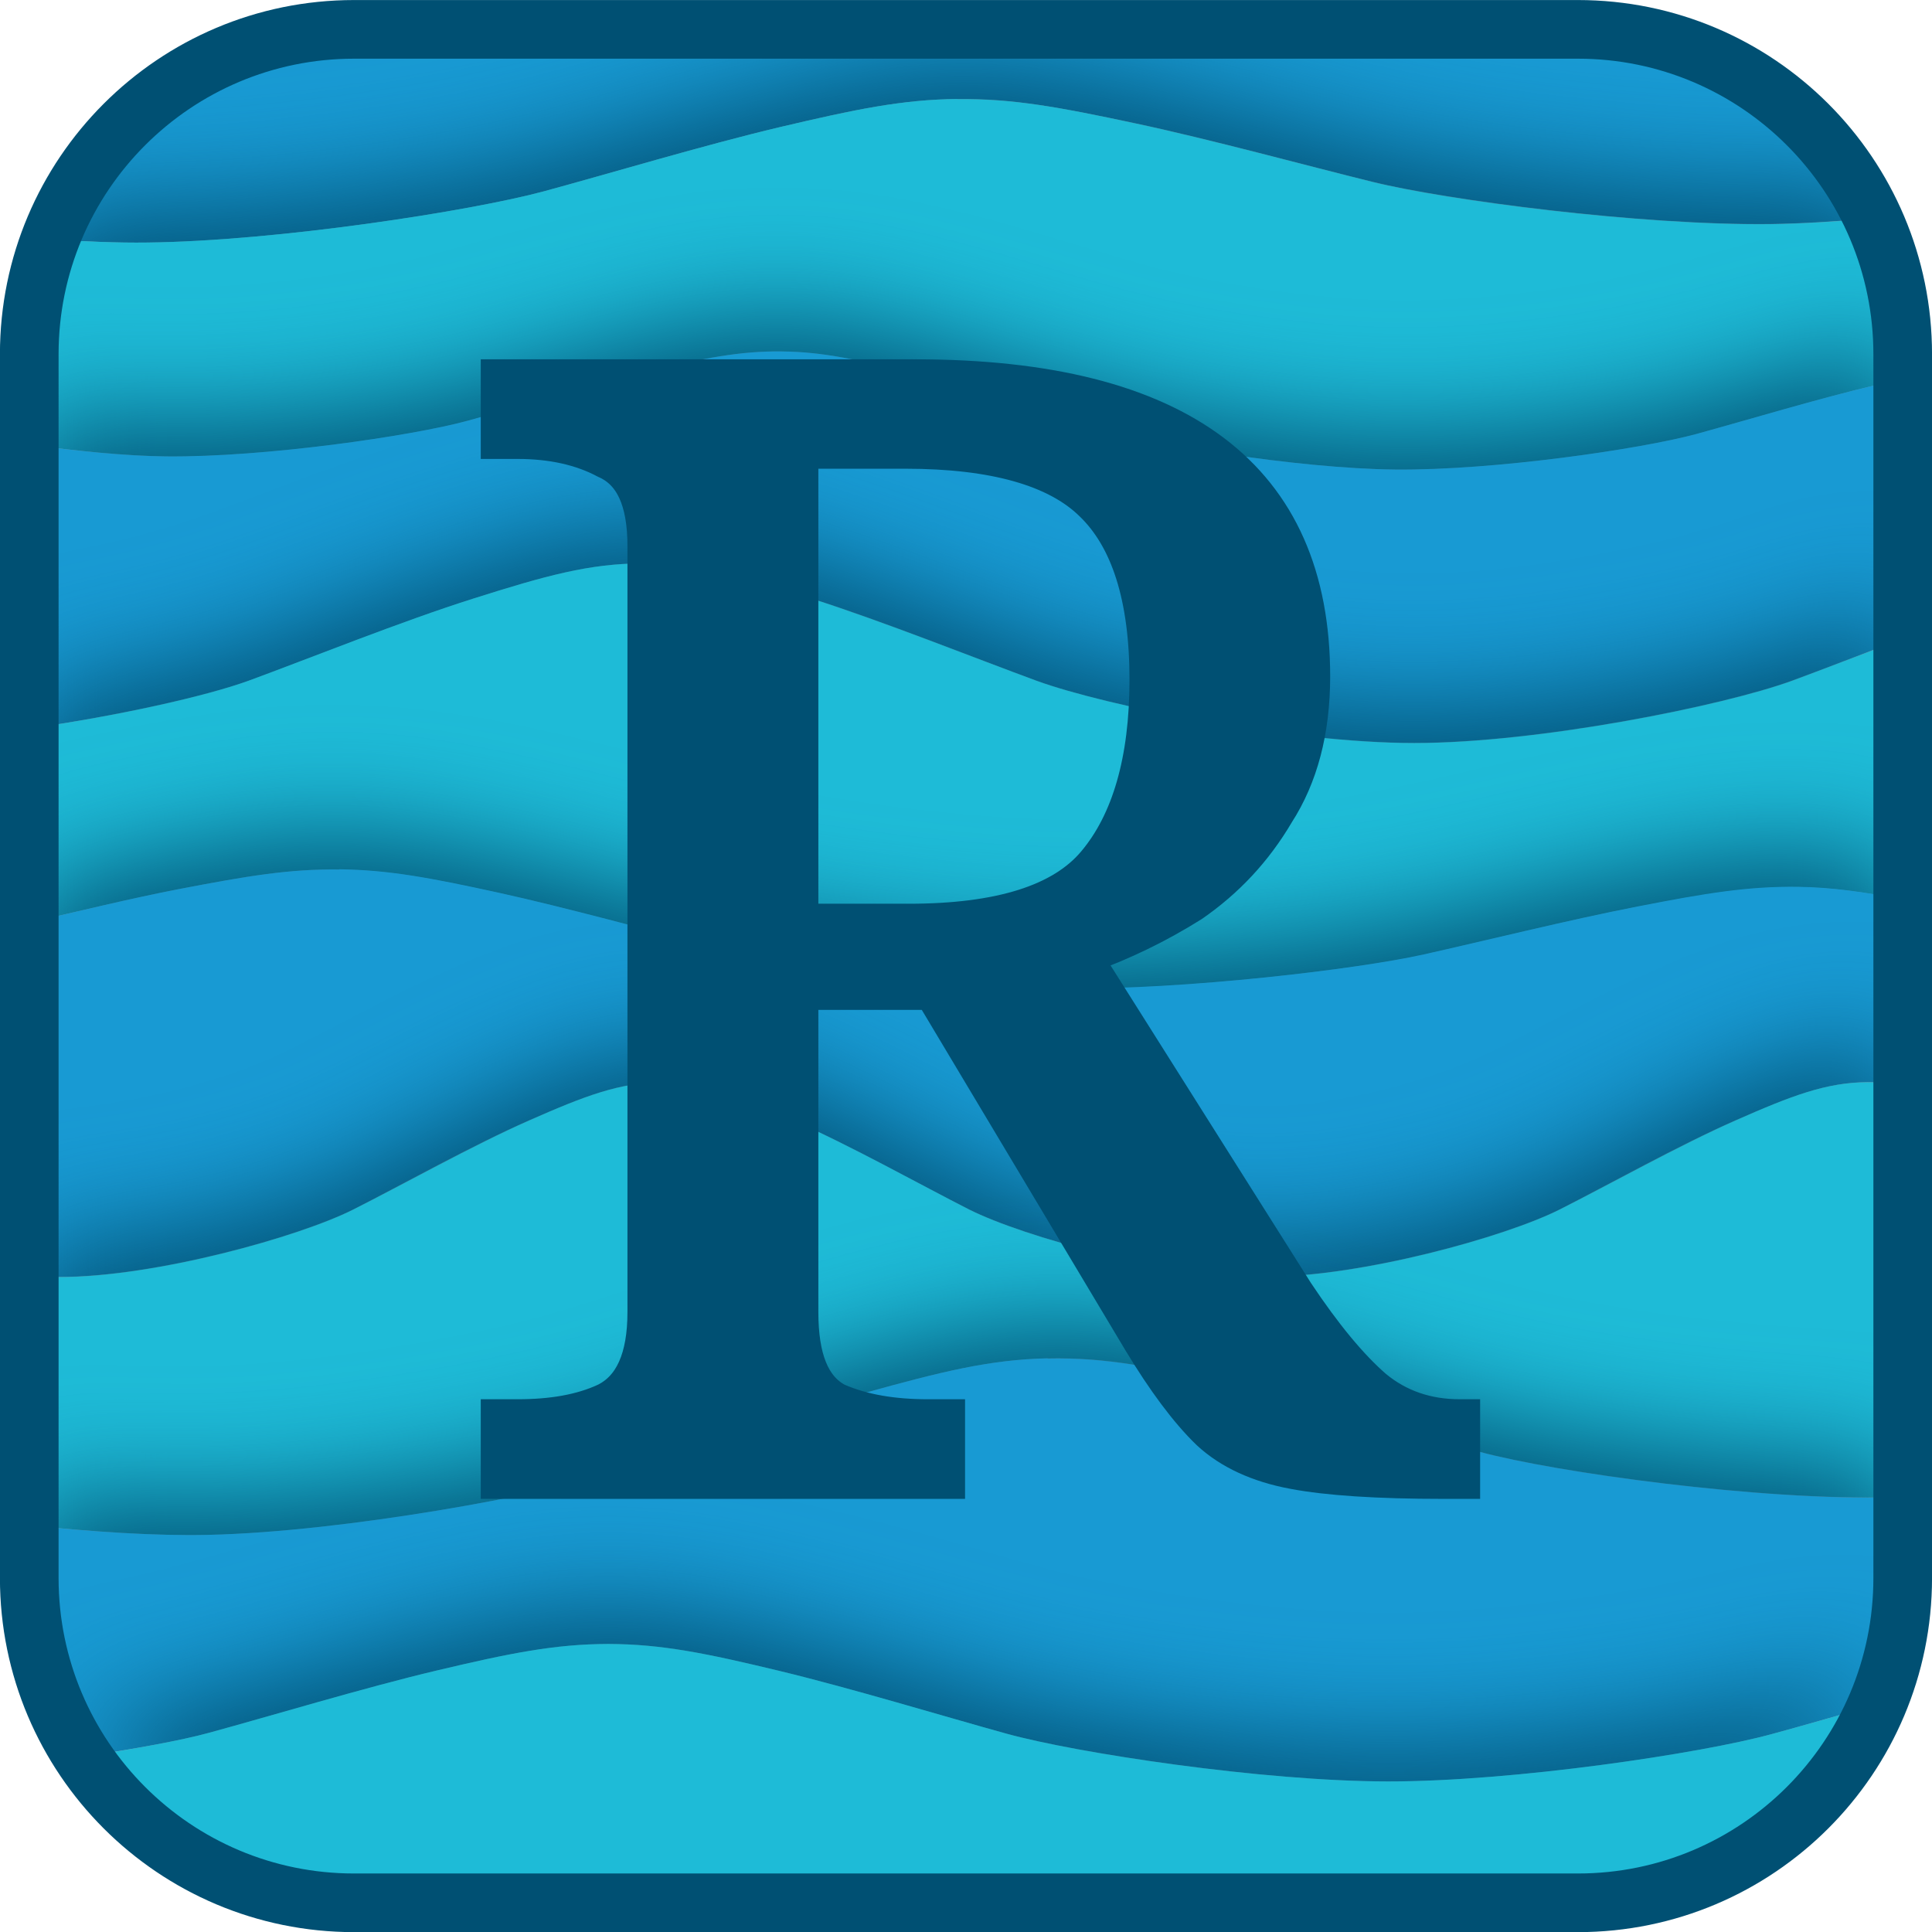
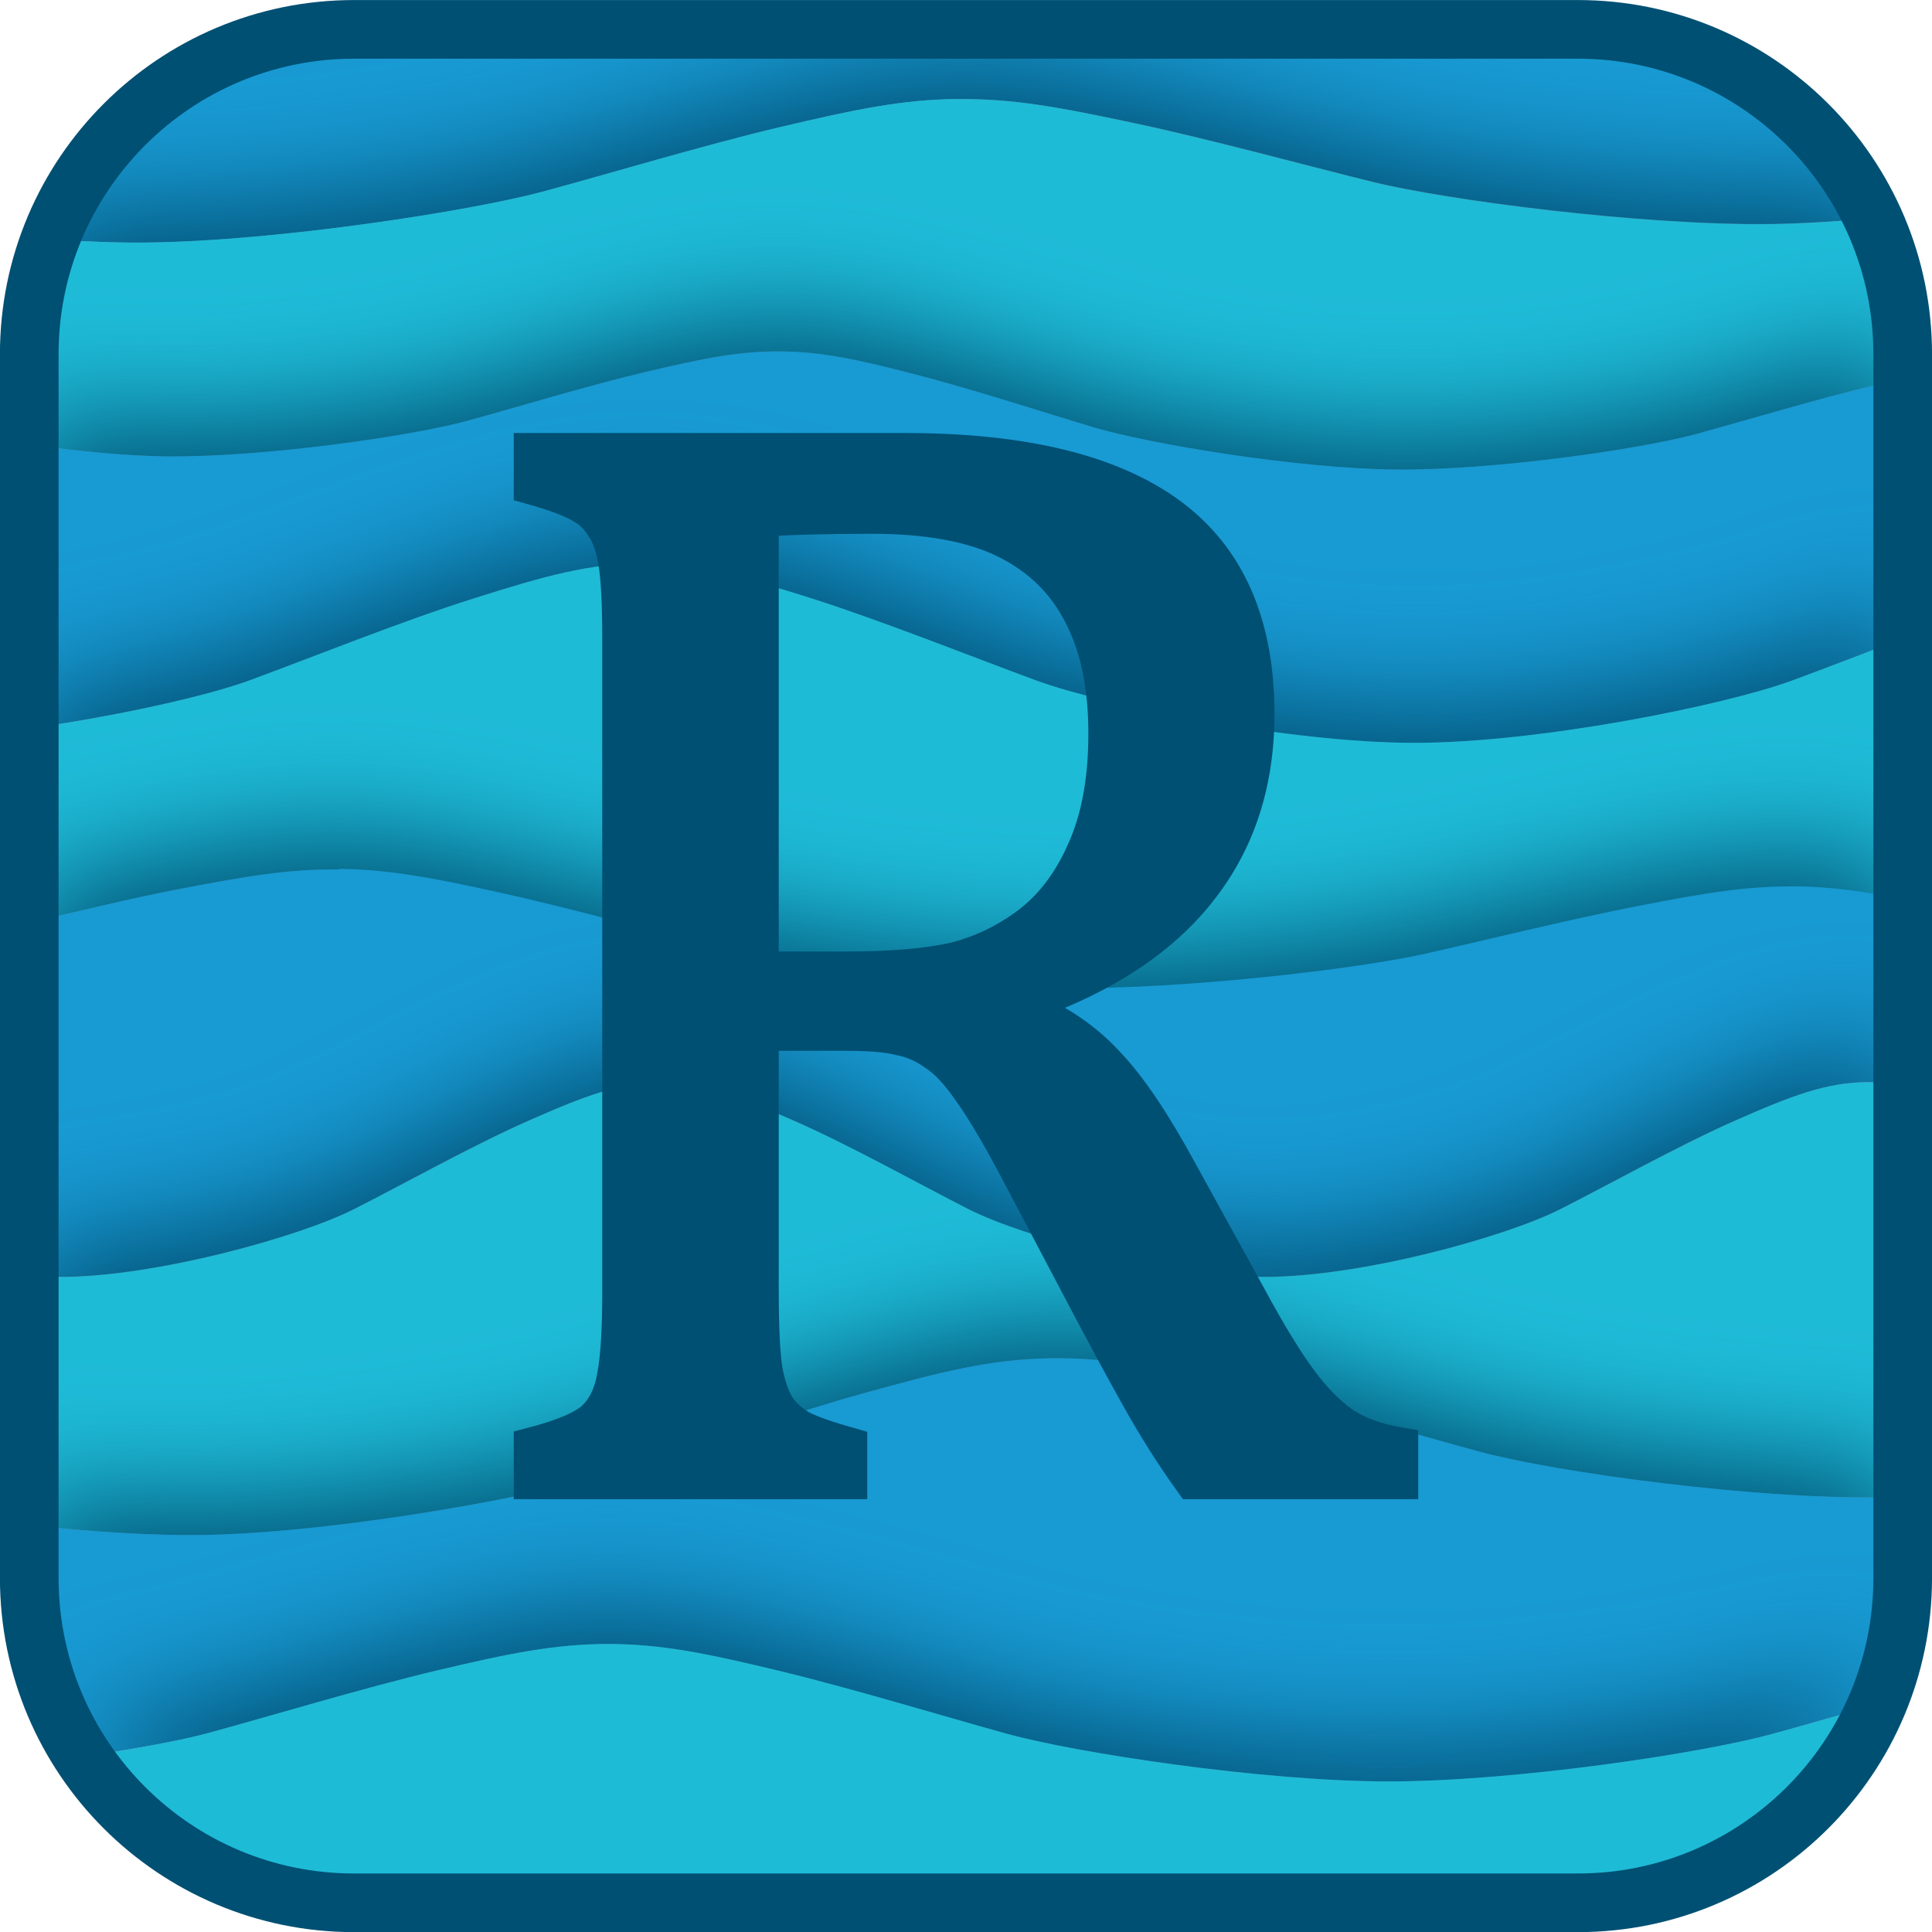
<svg xmlns="http://www.w3.org/2000/svg" xmlns:xlink="http://www.w3.org/1999/xlink" width="9.26mm" height="9.26mm" viewBox="0 0 9.26 9.26" version="1.1" id="svg1" xml:space="preserve">
  <defs id="defs1">
    <linearGradient id="swatch7">
      <stop style="stop-color:#000000;stop-opacity:1;" offset="0" id="stop7" />
    </linearGradient>
    <linearGradient id="linearGradient1">
      <stop style="stop-color:#ffffff;stop-opacity:1;" offset="0" id="stop1" />
      <stop style="stop-color:#ffffff;stop-opacity:0;" offset="1" id="stop2" />
    </linearGradient>
    <linearGradient xlink:href="#linearGradient1" id="linearGradient2" x1="114.633" y1="109.027" x2="116.328" y2="109.027" gradientUnits="userSpaceOnUse" />
    <filter style="color-interpolation-filters:sRGB" id="filter64" x="-0.077" y="-0.533" width="1.154" height="2.065">
      <feGaussianBlur stdDeviation="1.179" id="feGaussianBlur64" />
    </filter>
    <filter style="color-interpolation-filters:sRGB" id="filter65" x="-0.074" y="-0.326" width="1.147" height="1.652">
      <feGaussianBlur stdDeviation="1.179" id="feGaussianBlur65" />
    </filter>
    <filter style="color-interpolation-filters:sRGB" id="filter66" x="-0.074" y="-0.305" width="1.147" height="1.609">
      <feGaussianBlur stdDeviation="1.179" id="feGaussianBlur66" />
    </filter>
    <filter style="color-interpolation-filters:sRGB" id="filter67" x="-0.074" y="-0.338" width="1.147" height="1.676">
      <feGaussianBlur stdDeviation="1.179" id="feGaussianBlur67" />
    </filter>
    <filter style="color-interpolation-filters:sRGB" id="filter68" x="-0.074" y="-0.324" width="1.147" height="1.649">
      <feGaussianBlur stdDeviation="1.179" id="feGaussianBlur68" />
    </filter>
    <filter style="color-interpolation-filters:sRGB" id="filter69" x="-0.074" y="-0.352" width="1.147" height="1.705">
      <feGaussianBlur stdDeviation="1.179" id="feGaussianBlur69" />
    </filter>
    <filter style="color-interpolation-filters:sRGB" id="filter70" x="-0.074" y="-0.372" width="1.147" height="1.744">
      <feGaussianBlur stdDeviation="1.179" id="feGaussianBlur70" />
    </filter>
    <clipPath clipPathUnits="userSpaceOnUse" id="clipPath17">
      <path style="display:inline;fill:none;fill-opacity:1;stroke:#005073;stroke-width:0.191;stroke-linecap:round;stroke-linejoin:round;stroke-dasharray:none;stroke-opacity:1" id="path17" width="6.102" height="6.102" x="115.532" y="92.039" transform="matrix(6.297176,0,0,6.297174,-612.4465,-487.3096)" d="m 116.59,92.039 h 3.986 a 1.058,1.058 45 0 1 1.058,1.058 v 3.986 a 1.058,1.058 135 0 1 -1.058,1.058 h -3.986 a 1.058,1.058 45 0 1 -1.058,-1.058 v -3.986 a 1.058,1.058 135 0 1 1.058,-1.058 z" />
    </clipPath>
    <clipPath clipPathUnits="userSpaceOnUse" id="clipPath18">
      <path style="display:inline;fill:none;fill-opacity:1;stroke:#005073;stroke-width:0.191;stroke-linecap:round;stroke-linejoin:round;stroke-dasharray:none;stroke-opacity:1" id="path18" width="6.102" height="6.102" x="115.532" y="92.039" transform="matrix(6.297176,0,0,6.297174,-612.4465,-487.3096)" d="m 116.59,92.039 h 3.986 a 1.058,1.058 45 0 1 1.058,1.058 v 3.986 a 1.058,1.058 135 0 1 -1.058,1.058 h -3.986 a 1.058,1.058 45 0 1 -1.058,-1.058 v -3.986 a 1.058,1.058 135 0 1 1.058,-1.058 z" />
    </clipPath>
    <clipPath clipPathUnits="userSpaceOnUse" id="clipPath19">
      <path style="display:inline;fill:none;fill-opacity:1;stroke:#005073;stroke-width:0.191;stroke-linecap:round;stroke-linejoin:round;stroke-dasharray:none;stroke-opacity:1" id="path19" width="6.102" height="6.102" x="115.532" y="92.039" transform="matrix(6.297176,0,0,6.297174,-612.4465,-487.3096)" d="m 116.59,92.039 h 3.986 a 1.058,1.058 45 0 1 1.058,1.058 v 3.986 a 1.058,1.058 135 0 1 -1.058,1.058 h -3.986 a 1.058,1.058 45 0 1 -1.058,-1.058 v -3.986 a 1.058,1.058 135 0 1 1.058,-1.058 z" />
    </clipPath>
    <clipPath clipPathUnits="userSpaceOnUse" id="clipPath20">
      <path style="display:inline;fill:none;fill-opacity:1;stroke:#005073;stroke-width:0.191;stroke-linecap:round;stroke-linejoin:round;stroke-dasharray:none;stroke-opacity:1" id="path20" width="6.102" height="6.102" x="115.532" y="92.039" transform="matrix(6.297176,0,0,6.297174,-612.4465,-487.3096)" d="m 116.59,92.039 h 3.986 a 1.058,1.058 45 0 1 1.058,1.058 v 3.986 a 1.058,1.058 135 0 1 -1.058,1.058 h -3.986 a 1.058,1.058 45 0 1 -1.058,-1.058 v -3.986 a 1.058,1.058 135 0 1 1.058,-1.058 z" />
    </clipPath>
    <clipPath clipPathUnits="userSpaceOnUse" id="clipPath21">
      <path style="display:inline;fill:none;fill-opacity:1;stroke:#005073;stroke-width:0.191;stroke-linecap:round;stroke-linejoin:round;stroke-dasharray:none;stroke-opacity:1" id="path21" width="6.102" height="6.102" x="115.532" y="92.039" transform="matrix(6.297176,0,0,6.297174,-612.4465,-487.3096)" d="m 116.59,92.039 h 3.986 a 1.058,1.058 45 0 1 1.058,1.058 v 3.986 a 1.058,1.058 135 0 1 -1.058,1.058 h -3.986 a 1.058,1.058 45 0 1 -1.058,-1.058 v -3.986 a 1.058,1.058 135 0 1 1.058,-1.058 z" />
    </clipPath>
    <clipPath clipPathUnits="userSpaceOnUse" id="clipPath22">
      <path style="display:inline;fill:none;fill-opacity:1;stroke:#005073;stroke-width:0.191;stroke-linecap:round;stroke-linejoin:round;stroke-dasharray:none;stroke-opacity:1" id="path22" width="6.102" height="6.102" x="115.532" y="92.039" transform="matrix(6.297176,0,0,6.297174,-612.4465,-487.3096)" d="m 116.59,92.039 h 3.986 a 1.058,1.058 45 0 1 1.058,1.058 v 3.986 a 1.058,1.058 135 0 1 -1.058,1.058 h -3.986 a 1.058,1.058 45 0 1 -1.058,-1.058 v -3.986 a 1.058,1.058 135 0 1 1.058,-1.058 z" />
    </clipPath>
    <clipPath clipPathUnits="userSpaceOnUse" id="clipPath23">
      <path style="display:inline;fill:none;fill-opacity:1;stroke:#005073;stroke-width:0.191;stroke-linecap:round;stroke-linejoin:round;stroke-dasharray:none;stroke-opacity:1" id="path23" width="6.102" height="6.102" x="115.532" y="92.039" transform="matrix(6.297176,0,0,6.297174,-612.4465,-487.3096)" d="m 116.59,92.039 h 3.986 a 1.058,1.058 45 0 1 1.058,1.058 v 3.986 a 1.058,1.058 135 0 1 -1.058,1.058 h -3.986 a 1.058,1.058 45 0 1 -1.058,-1.058 v -3.986 a 1.058,1.058 135 0 1 1.058,-1.058 z" />
    </clipPath>
  </defs>
-   <g id="g83" style="display:inline;stroke:#107dac;stroke-opacity:1" transform="translate(-114.4788,-91.67358)">
-     <path id="path76" style="display:inline;fill:#189ad3;fill-opacity:1;stroke:none;stroke-width:0.07;stroke-dasharray:none;stroke-opacity:1" d="m 116.176,91.814 a 1.557,1.557 0 0 0 -1.447,1.008 c 0.159,0.009 0.316,0.016 0.455,0.014 0.625,-0.007 1.551,-0.151 1.9,-0.245 0.306,-0.083 0.772,-0.223 1.132,-0.308 0.362,-0.086 0.585,-0.132 0.851,-0.135 0.266,-0.003 0.488,0.039 0.852,0.116 0.362,0.077 0.83,0.205 1.139,0.281 0.35,0.086 1.279,0.209 1.904,0.202 0.15,-0.002 0.319,-0.012 0.491,-0.027 a 1.557,1.557 0 0 0 -1.411,-0.906 z" />
+   <g id="g83" style="display:inline;stroke:#107dac;stroke-opacity:1" transform="translate(-114.4788,-91.67359)">
+     <path id="path76" style="display:inline;fill:#189ad3;fill-opacity:1;stroke:none;stroke-width:0.07;stroke-dasharray:none;stroke-opacity:1" d="m 116.176,91.814 a 1.557,1.557 0 0 0 -1.447,1.008 c 0.159,0.009 0.316,0.016 0.456,0.014 0.625,-0.007 1.551,-0.151 1.9,-0.245 0.306,-0.083 0.772,-0.223 1.132,-0.308 0.362,-0.086 0.585,-0.132 0.851,-0.135 0.266,-0.003 0.488,0.039 0.852,0.116 0.362,0.077 0.83,0.205 1.139,0.281 0.35,0.086 1.279,0.209 1.904,0.202 0.15,-0.002 0.319,-0.012 0.491,-0.027 a 1.557,1.557 0 0 0 -1.411,-0.906 z" />
    <path id="path52" style="display:inline;fill:#005073;fill-opacity:1;stroke:none;stroke-width:0.3;stroke-dasharray:none;stroke-opacity:1;filter:url(#filter70)" d="m 134.112,93.103 c -1.14,0.013 -2.092,0.212 -3.641,0.579 -1.537,0.365 -3.532,0.962 -4.842,1.318 -1.492,0.403 -5.453,1.018 -8.129,1.048 -0.595,0.007 -1.268,-0.022 -1.949,-0.062 a 6.665,6.665 0 0 0 -0.472,2.353 v 1.855 c 0.967,0.127 1.962,0.229 2.799,0.238 2.034,0.021 5.046,-0.417 6.18,-0.726 1.001,-0.273 2.519,-0.734 3.69,-1.009 1.178,-0.278 1.9,-0.426 2.763,-0.417 0.863,0.009 1.588,0.172 2.76,0.475 1.165,0.3 2.676,0.793 3.664,1.087 1.133,0.333 4.129,0.838 6.157,0.859 2.034,0.021 5.04,-0.42 6.18,-0.729 1.001,-0.273 2.519,-0.73 3.69,-1.006 0.215,-0.05 0.359,-0.072 0.547,-0.114 V 98.339 a 6.665,6.665 0 0 0 -0.625,-2.786 c -0.738,0.063 -1.459,0.107 -2.102,0.114 -2.676,0.031 -6.65,-0.493 -8.148,-0.862 -1.322,-0.327 -3.326,-0.875 -4.875,-1.204 -1.555,-0.332 -2.505,-0.511 -3.645,-0.498 z" clip-path="url(#clipPath23)" transform="matrix(0.2336832,0,0,0.2336832,87.72701,70.25101)" />
-     <path id="path77" style="display:inline;fill:#1ebbd7;fill-opacity:1;stroke:none;stroke-width:0.07;stroke-dasharray:none;stroke-opacity:1" d="m 119.067,92.148 c -0.266,0.003 -0.489,0.05 -0.851,0.135 -0.359,0.085 -0.825,0.225 -1.132,0.308 -0.349,0.094 -1.274,0.238 -1.9,0.245 -0.139,0.002 -0.296,-0.005 -0.455,-0.014 a 1.557,1.557 0 0 0 -0.11,0.55 v 0.433 c 0.226,0.03 0.459,0.053 0.654,0.056 0.475,0.005 1.179,-0.097 1.444,-0.17 0.234,-0.064 0.589,-0.171 0.862,-0.236 0.275,-0.065 0.444,-0.1 0.646,-0.097 0.202,0.002 0.371,0.04 0.645,0.111 0.272,0.07 0.625,0.185 0.856,0.254 0.265,0.078 0.965,0.196 1.439,0.201 0.475,0.005 1.178,-0.098 1.444,-0.17 0.234,-0.064 0.589,-0.171 0.862,-0.235 0.05,-0.012 0.084,-0.017 0.128,-0.027 v -0.12 a 1.557,1.557 0 0 0 -0.146,-0.651 c -0.172,0.015 -0.341,0.025 -0.491,0.027 -0.625,0.007 -1.554,-0.115 -1.904,-0.202 -0.309,-0.076 -0.777,-0.204 -1.139,-0.281 -0.363,-0.078 -0.585,-0.119 -0.852,-0.116 z" />
+     <path id="path77" style="display:inline;fill:#1ebbd7;fill-opacity:1;stroke:none;stroke-width:0.07;stroke-dasharray:none;stroke-opacity:1" d="m 119.067,92.148 c -0.266,0.003 -0.489,0.05 -0.851,0.135 -0.359,0.085 -0.825,0.225 -1.132,0.308 -0.349,0.094 -1.274,0.238 -1.9,0.245 -0.139,0.002 -0.296,-0.005 -0.456,-0.014 a 1.557,1.557 0 0 0 -0.11,0.55 v 0.433 c 0.226,0.03 0.459,0.053 0.654,0.056 0.475,0.005 1.179,-0.097 1.444,-0.17 0.234,-0.064 0.589,-0.171 0.862,-0.236 0.275,-0.065 0.444,-0.1 0.646,-0.097 0.202,0.002 0.371,0.04 0.645,0.111 0.272,0.07 0.625,0.185 0.856,0.254 0.265,0.078 0.965,0.196 1.439,0.201 0.475,0.005 1.178,-0.098 1.444,-0.17 0.234,-0.064 0.589,-0.171 0.862,-0.235 0.05,-0.012 0.084,-0.017 0.128,-0.027 v -0.12 a 1.557,1.557 0 0 0 -0.146,-0.651 c -0.172,0.015 -0.341,0.025 -0.491,0.027 -0.625,0.007 -1.554,-0.115 -1.904,-0.202 -0.309,-0.076 -0.777,-0.204 -1.139,-0.281 -0.363,-0.078 -0.585,-0.119 -0.852,-0.116 z" />
    <path id="path53" style="display:inline;fill:#005073;fill-opacity:1;stroke:none;stroke-width:0.3;stroke-dasharray:none;stroke-opacity:1;filter:url(#filter69)" d="m 130.51,98.28 c -0.863,-0.009 -1.585,0.139 -2.763,0.417 -1.171,0.275 -2.689,0.736 -3.69,1.009 -1.133,0.309 -4.146,0.747 -6.18,0.726 -0.836,-0.009 -1.832,-0.11 -2.799,-0.238 v 5.825 c 1.834,-0.269 3.62,-0.666 4.5,-0.986 1.247,-0.457 3.147,-1.222 4.614,-1.686 1.474,-0.467 2.379,-0.719 3.462,-0.719 1.089,-6.3e-4 1.992,0.252 3.472,0.719 1.461,0.464 3.368,1.229 4.614,1.686 1.423,0.517 5.195,1.276 7.745,1.276 2.544,-6.2e-4 6.318,-0.759 7.742,-1.276 0.639,-0.233 1.446,-0.546 2.278,-0.859 v -5.321 c -0.188,0.042 -0.332,0.064 -0.547,0.114 -1.171,0.275 -2.689,0.733 -3.69,1.006 -1.14,0.309 -4.146,0.75 -6.18,0.729 -2.028,-0.021 -5.023,-0.526 -6.157,-0.859 -0.989,-0.293 -2.499,-0.787 -3.664,-1.087 -1.171,-0.303 -1.897,-0.466 -2.76,-0.475 z" clip-path="url(#clipPath22)" transform="matrix(0.2336832,0,0,0.2336832,87.72701,70.25101)" />
-     <path id="path78" style="display:inline;fill:#189ad3;fill-opacity:1;stroke:none;stroke-width:0.07;stroke-dasharray:none;stroke-opacity:1" d="m 118.225,93.358 c -0.202,-0.002 -0.37,0.032 -0.646,0.097 -0.274,0.064 -0.628,0.172 -0.862,0.236 -0.265,0.072 -0.969,0.175 -1.444,0.17 -0.195,-0.002 -0.428,-0.026 -0.654,-0.056 v 1.361 c 0.428,-0.063 0.846,-0.156 1.052,-0.23 0.291,-0.107 0.735,-0.285 1.078,-0.394 0.344,-0.109 0.556,-0.168 0.809,-0.168 0.255,-1.47e-4 0.466,0.059 0.811,0.168 0.341,0.108 0.787,0.287 1.078,0.394 0.333,0.121 1.214,0.298 1.81,0.298 0.595,-1.45e-4 1.477,-0.177 1.809,-0.298 0.149,-0.054 0.338,-0.128 0.532,-0.201 v -1.243 c -0.044,0.01 -0.078,0.015 -0.128,0.027 -0.274,0.064 -0.628,0.171 -0.862,0.235 -0.266,0.072 -0.969,0.175 -1.444,0.17 -0.474,-0.005 -1.174,-0.123 -1.439,-0.201 -0.231,-0.069 -0.584,-0.184 -0.856,-0.254 -0.274,-0.071 -0.443,-0.109 -0.645,-0.111 z" />
+     <path id="path78" style="display:inline;fill:#189ad3;fill-opacity:1;stroke:none;stroke-width:0.07;stroke-dasharray:none;stroke-opacity:1" d="m 118.225,93.358 c -0.202,-0.002 -0.37,0.032 -0.646,0.097 -0.274,0.064 -0.628,0.172 -0.862,0.236 -0.265,0.072 -0.969,0.175 -1.444,0.17 -0.195,-0.002 -0.428,-0.026 -0.654,-0.056 v 1.361 c 0.428,-0.063 0.846,-0.156 1.052,-0.23 0.291,-0.107 0.735,-0.285 1.078,-0.394 0.344,-0.109 0.556,-0.168 0.809,-0.168 0.255,-1.49e-4 0.466,0.059 0.811,0.168 0.341,0.108 0.787,0.287 1.078,0.394 0.333,0.121 1.214,0.298 1.81,0.298 0.595,-1.44e-4 1.477,-0.177 1.809,-0.298 0.149,-0.054 0.338,-0.128 0.532,-0.201 v -1.243 c -0.044,0.01 -0.078,0.015 -0.128,0.027 -0.274,0.064 -0.628,0.171 -0.862,0.235 -0.266,0.072 -0.969,0.175 -1.444,0.17 -0.474,-0.005 -1.174,-0.123 -1.439,-0.201 -0.231,-0.069 -0.584,-0.184 -0.856,-0.254 -0.274,-0.071 -0.443,-0.109 -0.645,-0.111 z" />
    <path id="path54" style="display:inline;fill:#005073;fill-opacity:1;stroke:none;stroke-width:0.3;stroke-dasharray:none;stroke-opacity:1;filter:url(#filter68)" d="m 127.656,102.628 c -1.083,6.2e-4 -1.989,0.252 -3.462,0.719 -1.467,0.464 -3.368,1.229 -4.614,1.686 -0.881,0.32 -2.667,0.717 -4.5,0.986 v 3.98 c 1.026,-0.241 2.095,-0.502 3.069,-0.69 1.404,-0.271 2.264,-0.416 3.29,-0.404 1.026,0.012 1.876,0.175 3.267,0.478 1.379,0.302 3.166,0.795 4.338,1.09 1.341,0.334 4.9,0.844 7.306,0.872 2.412,0.028 5.981,-0.397 7.335,-0.7 1.19,-0.266 2.998,-0.717 4.39,-0.986 1.398,-0.271 2.26,-0.413 3.287,-0.4 0.702,0.008 1.381,0.111 2.148,0.257 v -5.343 c -0.832,0.313 -1.639,0.626 -2.278,0.859 -1.423,0.516 -5.198,1.275 -7.742,1.276 -2.55,6.3e-4 -6.322,-0.759 -7.745,-1.276 -1.247,-0.457 -3.153,-1.222 -4.614,-1.686 -1.48,-0.467 -2.383,-0.72 -3.472,-0.719 z" clip-path="url(#clipPath21)" transform="matrix(0.2336832,0,0,0.2336832,87.72701,70.25101)" />
-     <path id="path79" style="display:inline;fill:#1ebbd7;fill-opacity:1;stroke:none;stroke-width:0.07;stroke-dasharray:none;stroke-opacity:1" d="m 117.558,94.374 c -0.253,1.45e-4 -0.465,0.059 -0.809,0.168 -0.343,0.108 -0.787,0.287 -1.078,0.394 -0.206,0.075 -0.623,0.168 -1.052,0.23 v 0.93 c 0.24,-0.056 0.49,-0.117 0.717,-0.161 0.328,-0.063 0.529,-0.097 0.769,-0.094 0.24,0.003 0.438,0.041 0.763,0.112 0.322,0.07 0.74,0.186 1.014,0.255 0.313,0.078 1.145,0.197 1.707,0.204 0.564,0.007 1.398,-0.093 1.714,-0.163 0.278,-0.062 0.701,-0.168 1.026,-0.23 0.327,-0.063 0.528,-0.096 0.768,-0.094 0.164,0.002 0.323,0.026 0.502,0.06 v -1.249 c -0.194,0.073 -0.383,0.146 -0.532,0.201 -0.333,0.121 -1.215,0.298 -1.809,0.298 -0.596,1.47e-4 -1.477,-0.177 -1.81,-0.298 -0.291,-0.107 -0.737,-0.285 -1.078,-0.394 -0.346,-0.109 -0.557,-0.168 -0.811,-0.168 z" />
+     <path id="path79" style="display:inline;fill:#1ebbd7;fill-opacity:1;stroke:none;stroke-width:0.07;stroke-dasharray:none;stroke-opacity:1" d="m 117.558,94.374 c -0.253,1.45e-4 -0.465,0.059 -0.809,0.168 -0.343,0.108 -0.787,0.287 -1.078,0.394 -0.206,0.075 -0.623,0.168 -1.052,0.23 v 0.93 c 0.24,-0.056 0.49,-0.117 0.717,-0.161 0.328,-0.063 0.529,-0.097 0.769,-0.094 0.24,0.003 0.438,0.041 0.763,0.112 0.322,0.07 0.74,0.186 1.014,0.255 0.313,0.078 1.145,0.197 1.707,0.204 0.564,0.007 1.398,-0.093 1.714,-0.163 0.278,-0.062 0.701,-0.168 1.026,-0.23 0.327,-0.063 0.528,-0.096 0.768,-0.094 0.164,0.002 0.323,0.026 0.502,0.06 V 94.735 c -0.194,0.073 -0.383,0.146 -0.532,0.201 -0.333,0.121 -1.215,0.298 -1.809,0.298 -0.596,1.47e-4 -1.477,-0.177 -1.81,-0.298 -0.291,-0.107 -0.737,-0.285 -1.078,-0.394 -0.346,-0.109 -0.557,-0.168 -0.811,-0.168 z" />
    <path id="path55" style="display:inline;fill:#005073;fill-opacity:1;stroke:none;stroke-width:0.3;stroke-dasharray:none;stroke-opacity:1;filter:url(#filter67)" d="m 121.437,108.905 c -1.026,-0.013 -1.886,0.133 -3.29,0.404 -0.974,0.188 -2.043,0.449 -3.069,0.69 v 7.221 c 0.196,0.013 0.414,0.049 0.596,0.049 1.99,-6.3e-4 4.938,-0.826 6.053,-1.386 0.976,-0.494 2.459,-1.326 3.606,-1.829 1.152,-0.506 1.867,-0.777 2.711,-0.778 0.85,0 1.555,0.271 2.707,0.778 1.146,0.502 2.63,1.334 3.606,1.829 1.115,0.56 4.063,1.383 6.059,1.383 1.99,-6.3e-4 4.938,-0.823 6.053,-1.383 0.976,-0.494 2.46,-1.326 3.606,-1.829 1.152,-0.506 1.867,-0.78 2.711,-0.781 0.248,0 0.484,0.032 0.722,0.078 v -3.833 c -0.767,-0.146 -1.446,-0.249 -2.148,-0.257 -1.026,-0.013 -1.889,0.129 -3.287,0.4 -1.392,0.269 -3.2,0.72 -4.39,0.986 -1.354,0.302 -4.923,0.728 -7.335,0.7 -2.406,-0.028 -5.964,-0.538 -7.306,-0.872 -1.171,-0.295 -2.959,-0.789 -4.338,-1.09 -1.392,-0.304 -2.241,-0.466 -3.267,-0.478 z" clip-path="url(#clipPath20)" transform="matrix(0.2336832,0,0,0.2336832,87.72701,70.25101)" />
-     <path id="path80" style="display:inline;fill:#189ad3;fill-opacity:1;stroke:none;stroke-width:0.07;stroke-dasharray:none;stroke-opacity:1" d="m 116.105,95.841 c -0.24,-0.003 -0.441,0.031 -0.769,0.094 -0.228,0.044 -0.477,0.105 -0.717,0.161 v 1.687 c 0.046,0.003 0.097,0.011 0.139,0.011 0.465,-1.47e-4 1.154,-0.193 1.414,-0.324 0.228,-0.116 0.575,-0.31 0.843,-0.427 0.269,-0.118 0.436,-0.182 0.633,-0.182 0.199,0 0.363,0.063 0.633,0.182 0.268,0.117 0.614,0.312 0.843,0.427 0.26,0.131 0.949,0.323 1.416,0.323 0.465,-1.48e-4 1.154,-0.192 1.414,-0.323 0.228,-0.116 0.575,-0.31 0.843,-0.427 0.269,-0.118 0.436,-0.182 0.633,-0.183 0.058,0 0.113,0.008 0.169,0.018 V 95.984 c -0.179,-0.034 -0.338,-0.058 -0.502,-0.06 -0.24,-0.003 -0.441,0.03 -0.768,0.094 -0.325,0.063 -0.748,0.168 -1.026,0.23 -0.316,0.071 -1.15,0.17 -1.714,0.163 -0.562,-0.007 -1.394,-0.126 -1.707,-0.204 -0.274,-0.069 -0.691,-0.184 -1.014,-0.255 -0.325,-0.071 -0.524,-0.109 -0.763,-0.112 z" />
+     <path id="path80" style="display:inline;fill:#189ad3;fill-opacity:1;stroke:none;stroke-width:0.07;stroke-dasharray:none;stroke-opacity:1" d="m 116.105,95.841 c -0.24,-0.003 -0.441,0.031 -0.769,0.094 -0.228,0.044 -0.477,0.105 -0.717,0.161 v 1.687 c 0.046,0.003 0.097,0.011 0.139,0.011 0.465,-1.47e-4 1.154,-0.193 1.414,-0.324 0.228,-0.116 0.575,-0.31 0.843,-0.427 0.269,-0.118 0.436,-0.182 0.633,-0.182 0.199,0 0.363,0.063 0.633,0.182 0.268,0.117 0.614,0.312 0.843,0.427 0.26,0.131 0.949,0.323 1.416,0.323 0.465,-1.47e-4 1.154,-0.192 1.414,-0.323 0.228,-0.116 0.575,-0.31 0.843,-0.427 0.269,-0.118 0.436,-0.182 0.633,-0.183 0.058,0 0.113,0.008 0.169,0.018 v -0.896 c -0.179,-0.034 -0.338,-0.058 -0.502,-0.06 -0.24,-0.003 -0.441,0.03 -0.768,0.094 -0.325,0.063 -0.748,0.168 -1.026,0.23 -0.316,0.071 -1.15,0.17 -1.714,0.163 -0.562,-0.007 -1.394,-0.126 -1.707,-0.204 -0.274,-0.069 -0.691,-0.184 -1.014,-0.255 -0.325,-0.071 -0.524,-0.109 -0.763,-0.112 z" />
    <path id="path56" style="display:inline;fill:#005073;fill-opacity:1;stroke:none;stroke-width:0.3;stroke-dasharray:none;stroke-opacity:1;filter:url(#filter66)" d="m 152.785,113.272 c -0.844,6.4e-4 -1.558,0.275 -2.711,0.781 -1.146,0.503 -2.63,1.335 -3.606,1.829 -1.115,0.56 -4.063,1.382 -6.053,1.383 -1.996,0 -4.945,-0.823 -6.059,-1.383 -0.976,-0.495 -2.46,-1.326 -3.606,-1.829 -1.152,-0.506 -1.857,-0.778 -2.707,-0.778 -0.844,6.2e-4 -1.558,0.271 -2.711,0.778 -1.146,0.503 -2.63,1.335 -3.606,1.829 -1.115,0.56 -4.063,1.386 -6.053,1.386 -0.182,0 -0.4,-0.036 -0.596,-0.049 v 5.142 c 1.28,0.126 2.585,0.217 3.684,0.192 2.783,-0.062 6.882,-0.82 8.425,-1.308 1.354,-0.431 3.421,-1.152 5.008,-1.595 1.599,-0.446 2.587,-0.689 3.765,-0.716 1.184,-0.026 2.179,0.172 3.804,0.547 1.606,0.372 3.694,1 5.067,1.37 1.562,0.419 5.694,0.996 8.477,0.934 0.063,-9.8e-4 0.137,-0.011 0.198,-0.013 v -8.422 c -0.239,-0.046 -0.474,-0.078 -0.722,-0.078 z" clip-path="url(#clipPath19)" transform="matrix(0.2336832,0,0,0.2336832,87.72701,70.25101)" />
-     <path id="path81" style="display:inline;fill:#1ebbd7;fill-opacity:1;stroke:none;stroke-width:0.07;stroke-dasharray:none;stroke-opacity:1" d="m 123.43,96.861 c -0.197,1.5e-4 -0.364,0.064 -0.633,0.183 -0.268,0.118 -0.614,0.312 -0.843,0.427 -0.26,0.131 -0.949,0.323 -1.414,0.323 -0.466,0 -1.155,-0.192 -1.416,-0.323 -0.228,-0.116 -0.575,-0.31 -0.843,-0.427 -0.269,-0.118 -0.434,-0.182 -0.633,-0.182 -0.197,1.45e-4 -0.364,0.063 -0.633,0.182 -0.268,0.118 -0.614,0.312 -0.843,0.427 -0.26,0.131 -0.949,0.324 -1.414,0.324 -0.043,0 -0.093,-0.008 -0.139,-0.011 v 1.201 c 0.299,0.029 0.604,0.051 0.861,0.045 0.65,-0.015 1.608,-0.192 1.969,-0.306 0.316,-0.101 0.799,-0.269 1.17,-0.373 0.374,-0.104 0.605,-0.161 0.88,-0.167 0.277,-0.006 0.509,0.04 0.889,0.128 0.375,0.087 0.863,0.234 1.184,0.32 0.365,0.098 1.331,0.233 1.981,0.218 0.015,-2.29e-4 0.032,-0.003 0.046,-0.003 v -1.968 c -0.056,-0.011 -0.111,-0.018 -0.169,-0.018 z" />
+     <path id="path81" style="display:inline;fill:#1ebbd7;fill-opacity:1;stroke:none;stroke-width:0.07;stroke-dasharray:none;stroke-opacity:1" d="m 123.43,96.861 c -0.197,1.52e-4 -0.364,0.064 -0.633,0.183 -0.268,0.118 -0.614,0.312 -0.843,0.427 -0.26,0.131 -0.949,0.323 -1.414,0.323 -0.466,0 -1.155,-0.192 -1.416,-0.323 -0.228,-0.116 -0.575,-0.31 -0.843,-0.427 -0.269,-0.118 -0.434,-0.182 -0.633,-0.182 -0.197,1.45e-4 -0.364,0.063 -0.633,0.182 -0.268,0.118 -0.614,0.312 -0.843,0.427 -0.26,0.131 -0.949,0.324 -1.414,0.324 -0.043,0 -0.093,-0.008 -0.139,-0.011 v 1.201 c 0.299,0.029 0.604,0.051 0.861,0.045 0.65,-0.015 1.608,-0.192 1.969,-0.306 0.316,-0.101 0.799,-0.269 1.17,-0.373 0.374,-0.104 0.605,-0.161 0.88,-0.167 0.277,-0.006 0.509,0.04 0.889,0.128 0.375,0.087 0.863,0.234 1.184,0.32 0.365,0.098 1.331,0.233 1.981,0.218 0.015,-2.29e-4 0.032,-0.003 0.046,-0.003 v -1.968 c -0.056,-0.011 -0.111,-0.018 -0.169,-0.018 z" />
    <path id="path57" style="display:inline;fill:#005073;fill-opacity:1;stroke:none;stroke-width:0.3;stroke-dasharray:none;stroke-opacity:1;filter:url(#filter65)" d="m 135.961,118.934 c -1.178,0.027 -2.166,0.27 -3.765,0.716 -1.587,0.443 -3.654,1.163 -5.008,1.595 -1.543,0.488 -5.642,1.246 -8.425,1.308 -1.099,0.025 -2.403,-0.066 -3.684,-0.192 v 1.077 a 6.665,6.665 0 0 0 1.145,3.658 c 1.036,-0.16 1.975,-0.329 2.522,-0.478 1.272,-0.346 3.206,-0.93 4.692,-1.282 1.499,-0.355 2.419,-0.541 3.515,-0.543 1.102,6.3e-4 2.016,0.192 3.508,0.55 1.474,0.354 3.394,0.94 4.66,1.289 1.436,0.395 5.244,0.978 7.826,0.98 2.582,0.002 6.404,-0.574 7.852,-0.966 0.603,-0.164 1.365,-0.384 2.148,-0.605 a 6.665,6.665 0 0 0 0.56,-2.6 v -1.666 c -0.063,0.002 -0.138,0.012 -0.198,0.013 -2.783,0.062 -6.915,-0.515 -8.477,-0.934 -1.373,-0.37 -3.461,-0.998 -5.067,-1.37 -1.625,-0.375 -2.62,-0.573 -3.804,-0.547 z" clip-path="url(#clipPath18)" transform="matrix(0.2336832,0,0,0.2336832,87.72701,70.25101)" />
-     <path id="path82" style="display:inline;fill:#189ad3;fill-opacity:1;stroke:none;stroke-width:0.07;stroke-dasharray:none;stroke-opacity:1" d="m 119.499,98.184 c -0.275,0.006 -0.506,0.063 -0.88,0.167 -0.371,0.103 -0.854,0.272 -1.17,0.373 -0.361,0.114 -1.318,0.291 -1.969,0.306 -0.257,0.006 -0.562,-0.015 -0.861,-0.045 v 0.252 a 1.557,1.557 0 0 0 0.268,0.855 c 0.242,-0.037 0.461,-0.077 0.589,-0.112 0.297,-0.081 0.749,-0.217 1.097,-0.3 0.35,-0.083 0.565,-0.126 0.821,-0.127 0.258,1.47e-4 0.471,0.045 0.82,0.129 0.344,0.083 0.793,0.22 1.089,0.301 0.336,0.092 1.226,0.228 1.829,0.229 0.603,4.7e-4 1.496,-0.134 1.835,-0.226 0.141,-0.038 0.319,-0.09 0.502,-0.141 a 1.557,1.557 0 0 0 0.131,-0.608 v -0.389 c -0.015,4.67e-4 -0.032,0.003 -0.046,0.003 -0.65,0.015 -1.616,-0.12 -1.981,-0.218 -0.321,-0.087 -0.809,-0.233 -1.184,-0.32 -0.38,-0.088 -0.612,-0.134 -0.889,-0.128 z" />
+     <path id="path82" style="display:inline;fill:#189ad3;fill-opacity:1;stroke:none;stroke-width:0.07;stroke-dasharray:none;stroke-opacity:1" d="m 119.499,98.184 c -0.275,0.006 -0.506,0.063 -0.88,0.167 -0.371,0.103 -0.854,0.272 -1.17,0.373 -0.361,0.114 -1.318,0.291 -1.969,0.306 -0.257,0.006 -0.562,-0.015 -0.861,-0.045 v 0.252 a 1.557,1.557 0 0 0 0.268,0.855 c 0.242,-0.037 0.461,-0.077 0.589,-0.112 0.297,-0.081 0.749,-0.217 1.097,-0.3 0.35,-0.083 0.565,-0.126 0.821,-0.127 0.258,1.47e-4 0.471,0.045 0.82,0.129 0.344,0.083 0.793,0.22 1.089,0.301 0.336,0.092 1.226,0.228 1.829,0.229 0.603,4.7e-4 1.496,-0.134 1.835,-0.226 0.141,-0.038 0.319,-0.09 0.502,-0.141 a 1.557,1.557 0 0 0 0.131,-0.608 V 98.847 c -0.015,4.67e-4 -0.032,0.003 -0.046,0.003 -0.65,0.015 -1.616,-0.12 -1.981,-0.218 -0.321,-0.087 -0.809,-0.233 -1.184,-0.32 -0.38,-0.088 -0.612,-0.134 -0.889,-0.128 z" />
    <path id="path58" style="display:inline;fill:#005073;fill-opacity:1;stroke:none;stroke-width:0.3;stroke-dasharray:none;stroke-opacity:1;filter:url(#filter64)" d="m 126.953,124.792 c -1.096,0.003 -2.016,0.188 -3.515,0.543 -1.486,0.352 -3.42,0.936 -4.692,1.282 -0.547,0.149 -1.487,0.322 -2.522,0.482 a 6.665,6.665 0 0 0 5.519,3.004 h 25.099 a 6.665,6.665 0 0 0 6.105,-4.064 c -0.783,0.221 -1.545,0.441 -2.148,0.605 -1.448,0.393 -5.27,0.968 -7.852,0.966 -2.582,-0.002 -6.39,-0.584 -7.826,-0.98 -1.266,-0.349 -3.186,-0.935 -4.66,-1.289 -1.492,-0.358 -2.406,-0.549 -3.508,-0.55 z" clip-path="url(#clipPath17)" transform="matrix(0.2336832,0,0,0.2336832,87.72701,70.25101)" />
-     <path id="path83" style="display:inline;fill:#1ebbd7;fill-opacity:1;stroke:none;stroke-width:0.07;stroke-dasharray:none;stroke-opacity:1" d="m 117.394,99.553 c -0.256,7.01e-4 -0.471,0.044 -0.821,0.127 -0.347,0.082 -0.799,0.219 -1.097,0.3 -0.128,0.035 -0.347,0.075 -0.589,0.113 a 1.557,1.557 0 0 0 1.29,0.702 h 5.865 a 1.557,1.557 0 0 0 1.427,-0.95 c -0.183,0.052 -0.361,0.103 -0.502,0.141 -0.338,0.092 -1.232,0.226 -1.835,0.226 -0.603,-4.7e-4 -1.493,-0.136 -1.829,-0.229 -0.296,-0.082 -0.745,-0.218 -1.089,-0.301 -0.349,-0.084 -0.562,-0.128 -0.82,-0.129 z" />
+     <path id="path83" style="display:inline;fill:#1ebbd7;fill-opacity:1;stroke:none;stroke-width:0.07;stroke-dasharray:none;stroke-opacity:1" d="m 117.394,99.553 c -0.256,7e-4 -0.471,0.044 -0.821,0.127 -0.347,0.082 -0.799,0.219 -1.097,0.3 -0.128,0.035 -0.347,0.075 -0.589,0.113 a 1.557,1.557 0 0 0 1.29,0.702 h 5.865 a 1.557,1.557 0 0 0 1.427,-0.95 c -0.183,0.052 -0.361,0.103 -0.502,0.141 -0.338,0.092 -1.232,0.226 -1.835,0.226 -0.603,-4.6e-4 -1.493,-0.136 -1.829,-0.229 -0.296,-0.082 -0.745,-0.218 -1.089,-0.301 -0.349,-0.084 -0.562,-0.128 -0.82,-0.129 z" />
  </g>
-   <text xml:space="preserve" style="font-size:7.419px;font-family:'JetBrainsMono Nerd Font';-inkscape-font-specification:'JetBrainsMono Nerd Font';text-align:start;writing-mode:lr-tb;direction:ltr;text-anchor:start;display:inline;fill:#005073;fill-opacity:1;stroke:#005073;stroke-width:0.165;stroke-opacity:1" x="2.107" y="7.103" id="text1">
-     <tspan id="tspan1" style="font-style:normal;font-variant:normal;font-weight:normal;font-stretch:normal;font-size:7.419px;font-family:Cambria;-inkscape-font-specification:Cambria;fill:#005073;fill-opacity:1;stroke:#005073;stroke-width:0.165;stroke-opacity:1" x="2.107" y="7.103">R</tspan>
-   </text>
  <path style="display:inline;fill:none;fill-opacity:1;stroke:#005073;stroke-width:0.191;stroke-linecap:round;stroke-linejoin:round;stroke-dasharray:none;stroke-opacity:1" id="rect7" width="6.102" height="6.102" x="115.532" y="92.039" d="m 116.59,92.039 h 3.986 a 1.058,1.058 45 0 1 1.058,1.058 v 3.986 a 1.058,1.058 135 0 1 -1.058,1.058 h -3.986 a 1.058,1.058 45 0 1 -1.058,-1.058 v -3.986 a 1.058,1.058 135 0 1 1.058,-1.058 z" transform="matrix(1.471544,0,0,1.471544,-169.8702,-135.2987)" />
+   <path style="font-size:31.798px;font-family:Cambria;-inkscape-font-specification:Cambria;fill:#005073;stroke:#005073;stroke-width:0.165" d="m 3.65,4.954 v 1.232 q 0,0.261 0.018,0.38 0.022,0.116 0.062,0.178 0.04,0.058 0.109,0.098 0.069,0.036 0.235,0.083 V 7.103 H 2.545 V 6.925 Q 2.77,6.867 2.846,6.798 2.922,6.726 2.944,6.596 2.969,6.465 2.969,6.197 V 3.063 q 0,-0.25 -0.018,-0.362 Q 2.933,2.585 2.889,2.524 2.85,2.458 2.781,2.422 2.712,2.382 2.545,2.335 V 2.158 h 1.793 q 0.848,0 1.268,0.308 0.42,0.308 0.42,0.956 0,0.496 -0.275,0.844 -0.272,0.348 -0.819,0.543 v 0.029 q 0.221,0.091 0.377,0.261 0.159,0.167 0.351,0.522 L 5.987,6.215 Q 6.128,6.476 6.23,6.614 6.331,6.751 6.436,6.824 6.541,6.896 6.715,6.925 V 7.103 H 5.712 Q 5.574,6.911 5.451,6.69 5.328,6.469 5.208,6.241 L 4.889,5.636 Q 4.744,5.36 4.65,5.23 4.56,5.099 4.48,5.049 4.404,4.994 4.313,4.976 4.226,4.954 4.049,4.954 Z m 0,-2.463 v 2.152 h 0.409 q 0.315,0 0.511,-0.043 Q 4.766,4.552 4.933,4.426 5.099,4.299 5.197,4.074 5.299,3.846 5.299,3.516 5.299,3.172 5.179,2.944 5.063,2.716 4.824,2.596 4.585,2.476 4.179,2.476 q -0.326,0 -0.529,0.014 z" id="text2" aria-label="R" />
</svg>
